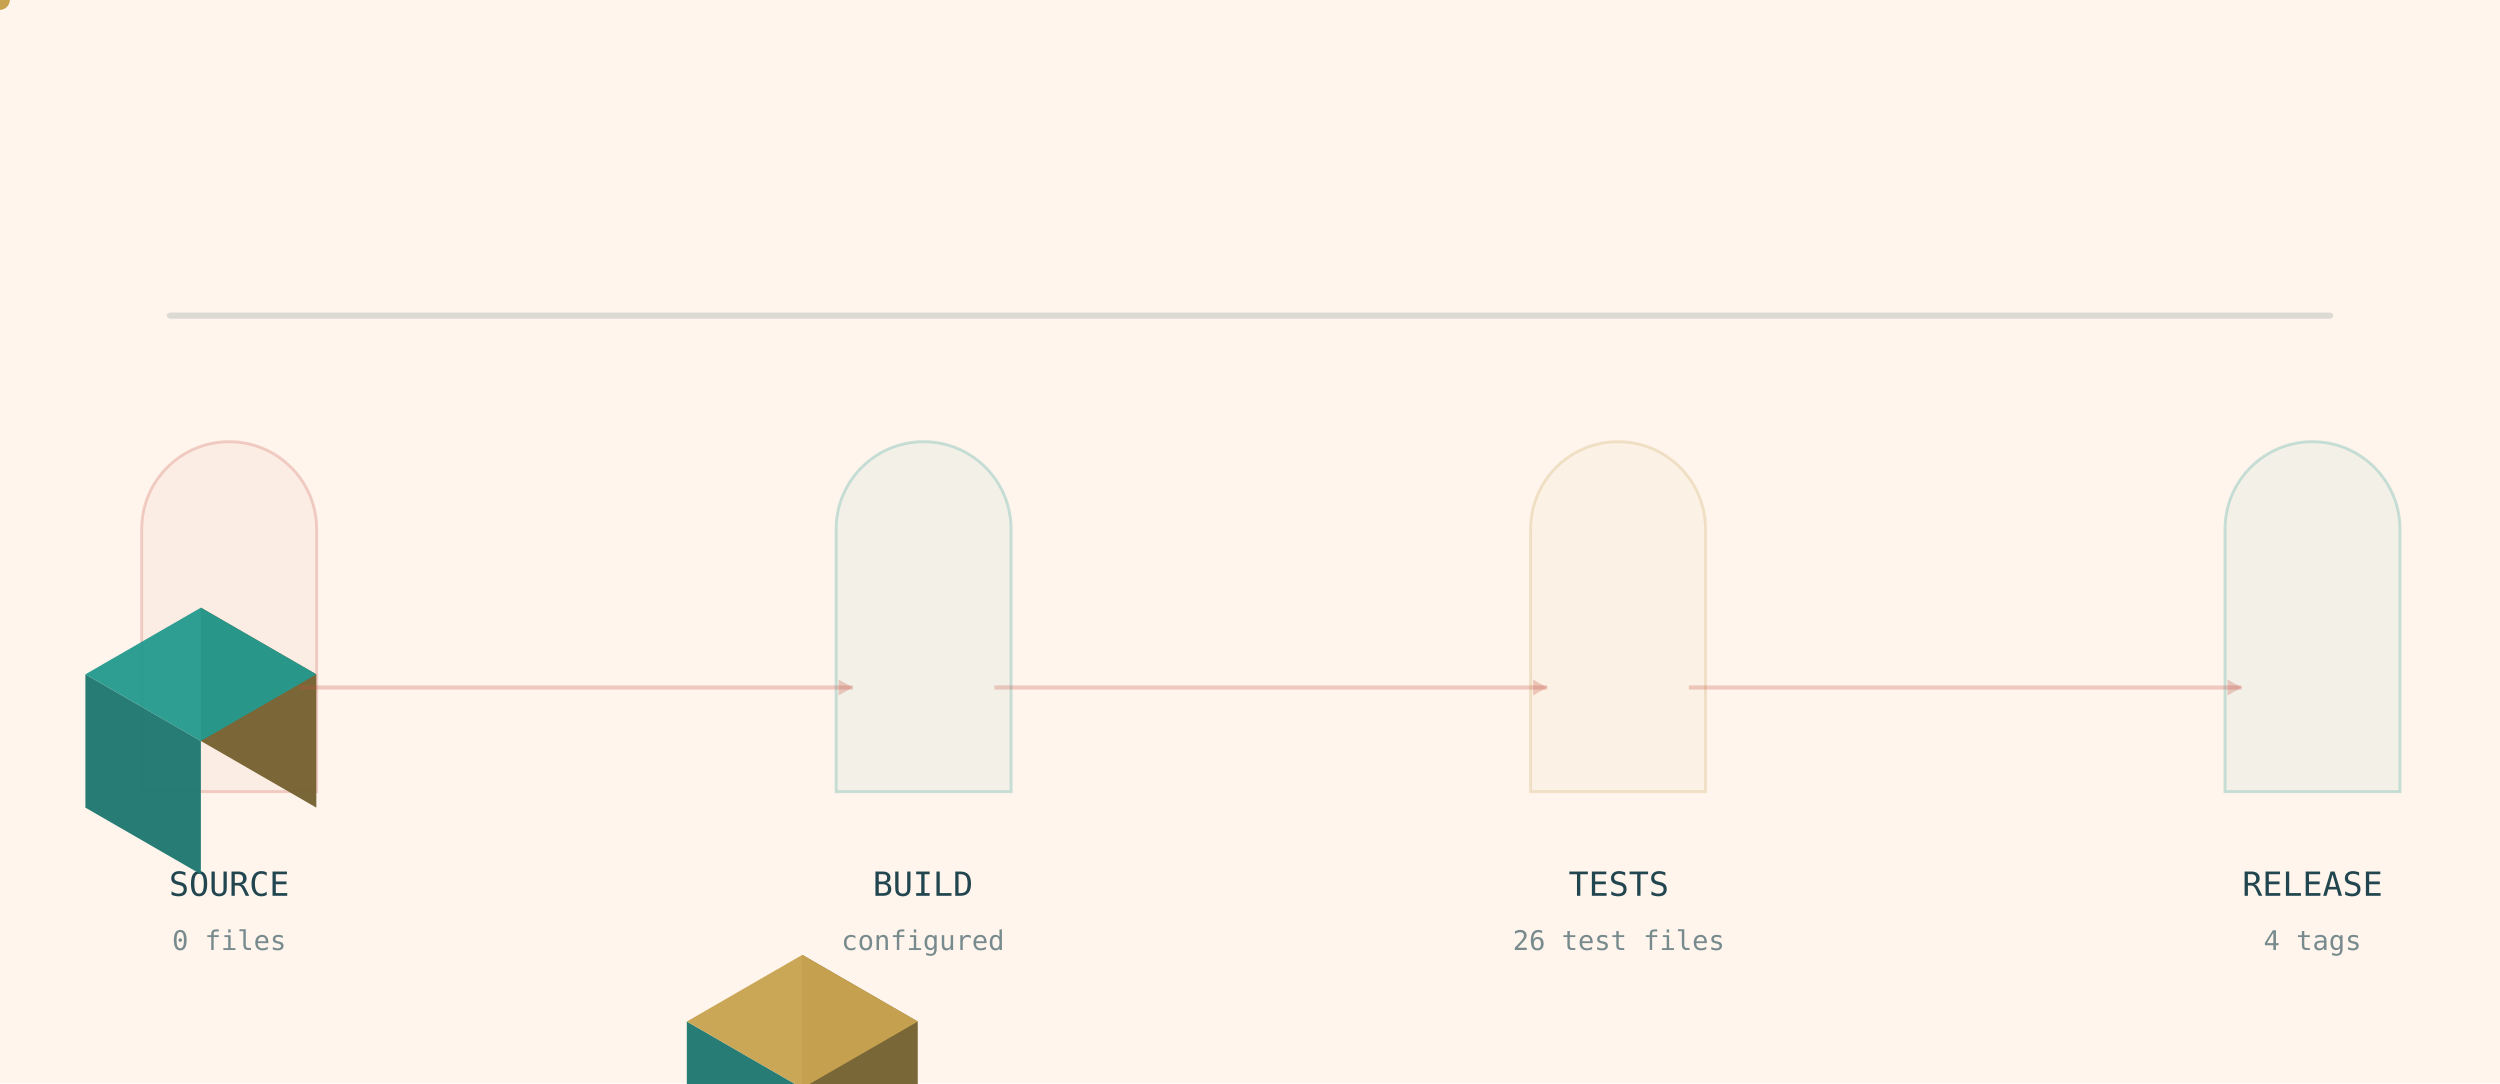
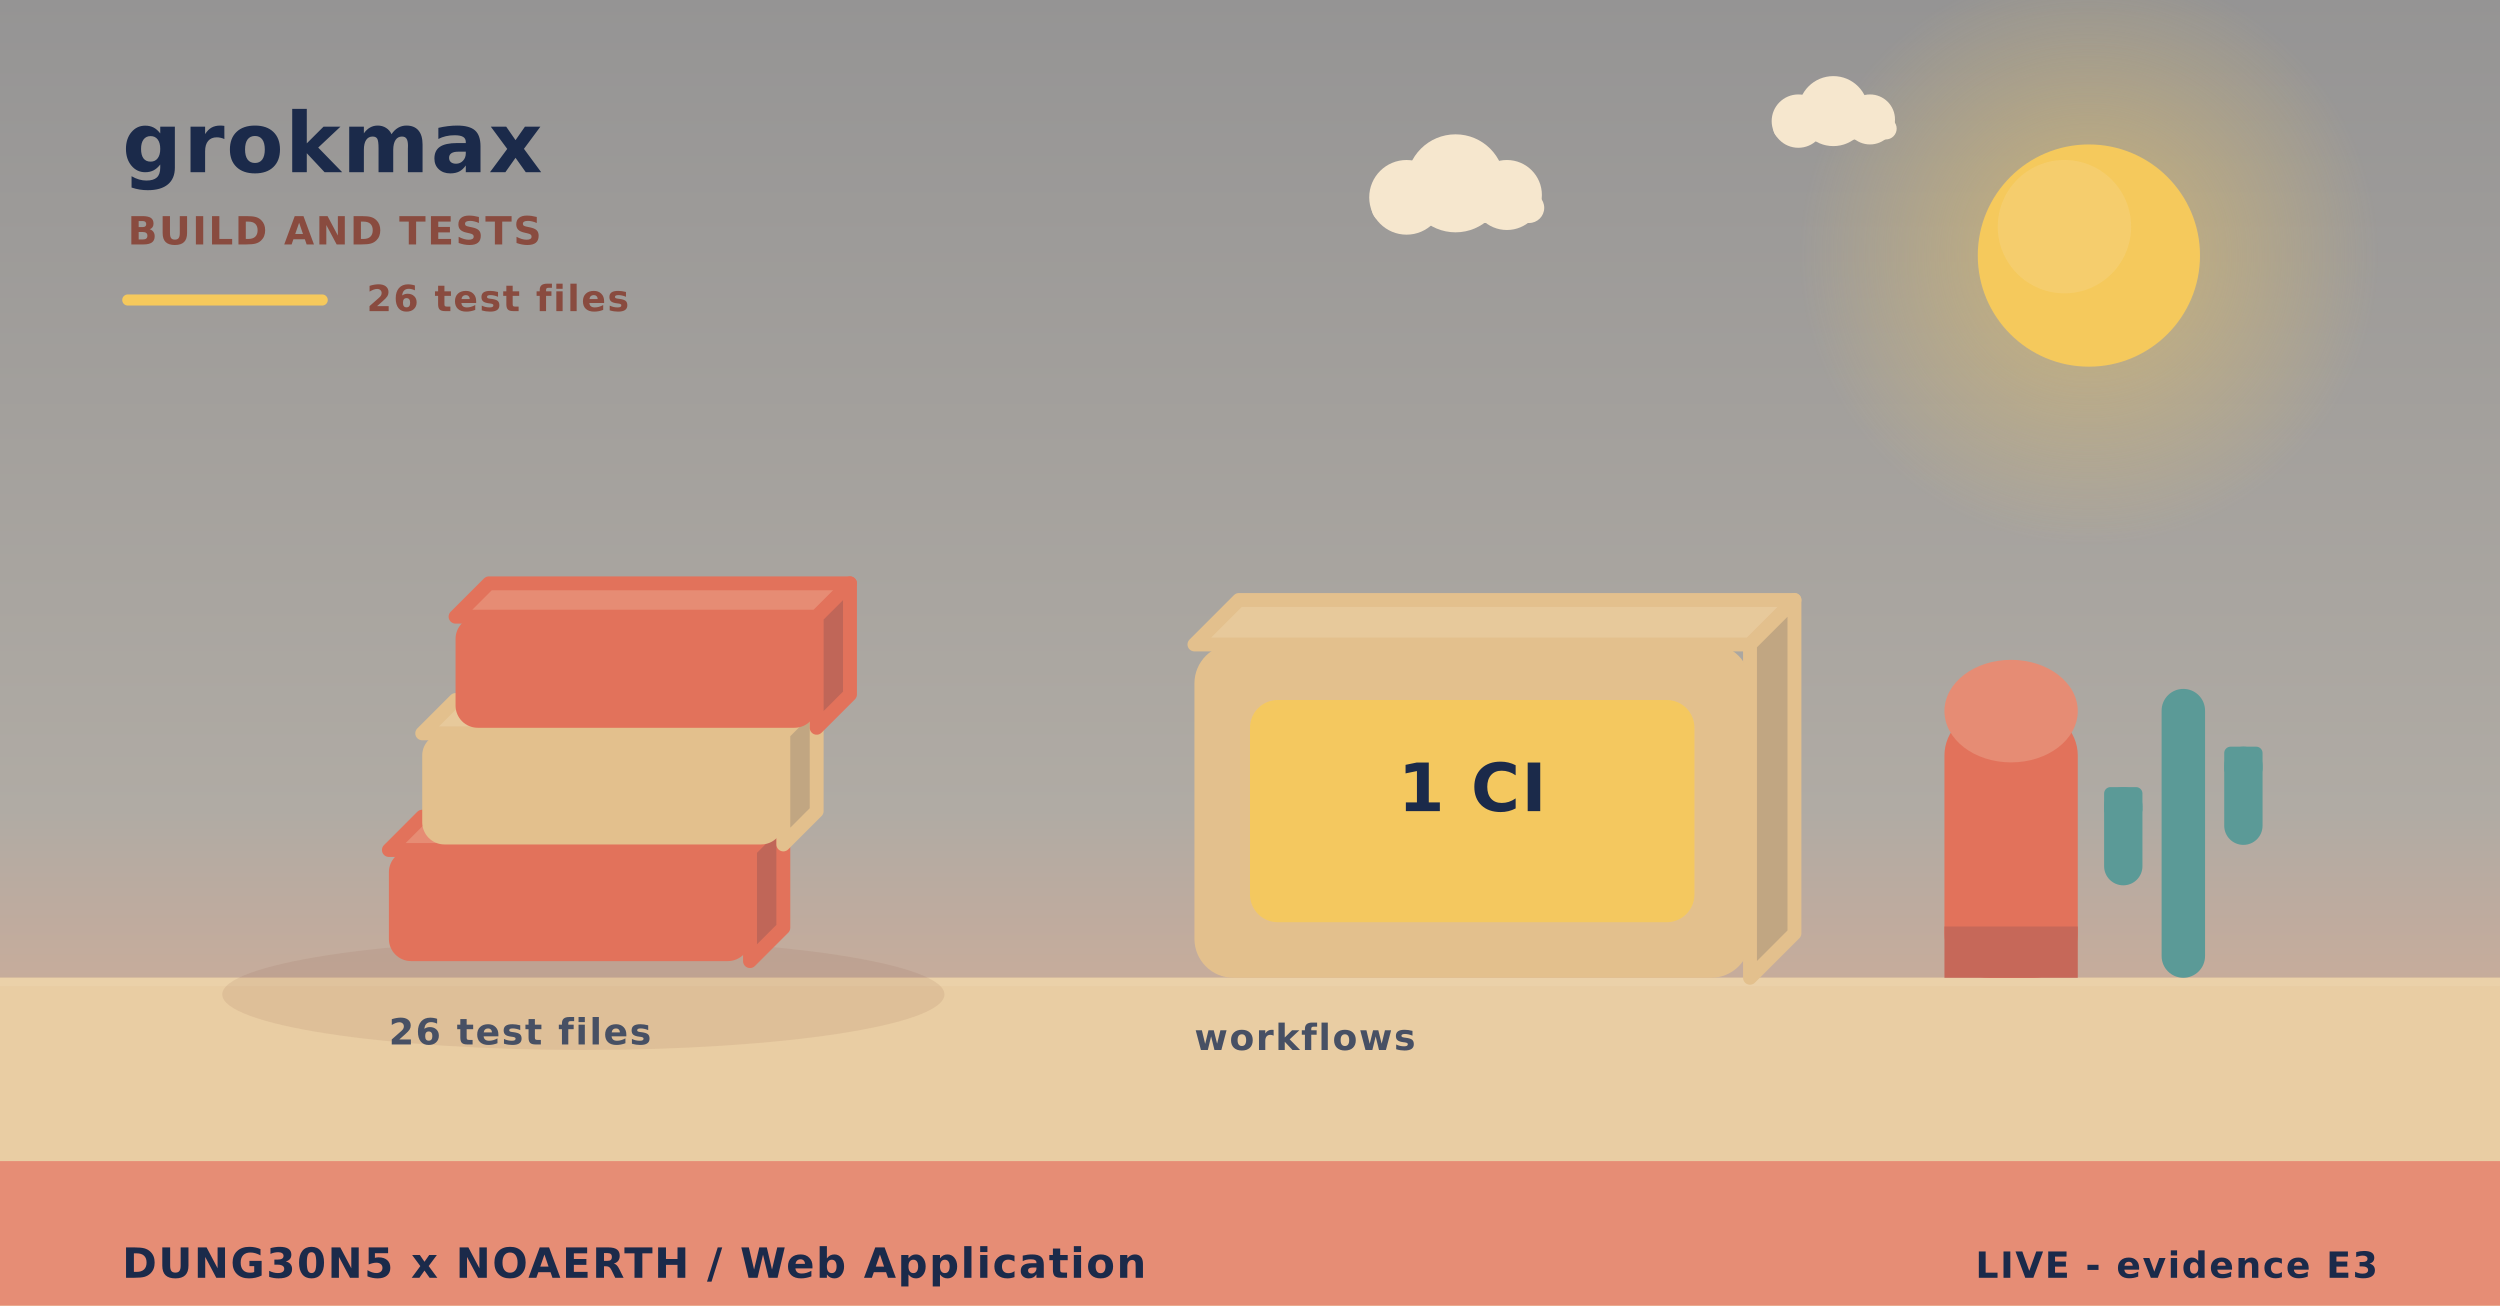
- <svg xmlns="http://www.w3.org/2000/svg" viewBox="0 0 1200 520" width="1200" height="520" role="img" aria-label="grokmax build evidence">
-   <rect width="1200" height="520" fill="#fff5ed" />
-   <defs>
-     <linearGradient id="gb" x1="0" y1="0" x2="1" y2="1">
-       <stop offset="0%" stop-color="#c75346" />
-       <stop offset="100%" stop-color="#24998e" />
-     </linearGradient>
-   </defs>
-   <rect x="80.00" y="150.00" width="1040.00" height="3.00" rx="2.00" fill="rgba(9,52,63,0.140)" opacity="1.00" />
-   <path d="M68.00,380.00 L68.00,254.00 A42.00,42.00 0 0 1 152.00,254.00 L152.00,380.00 Z" fill="rgba(199,83,70,0.100)" opacity="0.55" stroke="rgba(199,83,70,0.450)" stroke-width="1.4" />
-   <polygon points="-192.26,189.00 -136.83,221.00 -136.83,157.00 -192.26,125.00" fill="#735f2e" opacity="0.95" />
-   <polygon points="-247.68,221.00 -192.26,253.00 -192.26,189.00 -247.68,157.00" fill="#1c776f" opacity="0.95" />
-   <polygon points="-192.26,125.00 -136.83,157.00 -192.26,189.00 -247.68,157.00" fill="#c75346" opacity="0.95" />
-   <text x="110" y="430" font-family="ui-monospace,Menlo,monospace" font-size="16" fill="rgba(9,52,63,0.900)" text-anchor="middle">SOURCE</text>
-   <text x="110" y="456" font-family="ui-monospace,Menlo,monospace" font-size="13" fill="rgba(9,52,63,0.550)" text-anchor="middle">0 files</text>
-   <path d="M401.33,380.00 L401.33,254.00 A42.00,42.00 0 0 1 485.33,254.00 L485.33,380.00 Z" fill="rgba(36,153,142,0.100)" opacity="0.55" stroke="rgba(36,153,142,0.450)" stroke-width="1.4" />
-   <polygon points="96.42,355.67 151.84,387.67 151.84,323.67 96.42,291.67" fill="#735f2e" opacity="0.95" />
-   <polygon points="40.99,387.67 96.42,419.67 96.42,355.67 40.99,323.67" fill="#1c776f" opacity="0.95" />
-   <polygon points="96.42,291.67 151.84,323.67 96.42,355.67 40.99,323.67" fill="#24998e" opacity="0.95" />
-   <text x="443" y="430" font-family="ui-monospace,Menlo,monospace" font-size="16" fill="rgba(9,52,63,0.900)" text-anchor="middle">BUILD</text>
-   <text x="443" y="456" font-family="ui-monospace,Menlo,monospace" font-size="13" fill="rgba(9,52,63,0.550)" text-anchor="middle">configured</text>
-   <line x1="144.00" y1="330.00" x2="409.33" y2="330.00" stroke="rgba(199,83,70,0.500)" stroke-width="2.00" opacity="0.55" />
-   <polygon points="409.33,330.00 402.53,326.20 402.53,333.80" fill="rgba(199,83,70,0.500)" opacity="0.55" />
-   <g opacity="0.9">
-     <circle cx="0.00" cy="0.00" r="4.60" fill="#c7a350" opacity="1.00" />
-     <animateTransform attributeName="transform" type="translate" values="144.00,330.00 409.33,330.00" dur="5.5s" begin="0.0s" repeatCount="indefinite" />
-     <animateTransform attributeName="transform" type="translate" values="409.33,330.00 144.00,330.00" dur="5.5s" begin="2.75s" repeatCount="indefinite" />
+ <svg xmlns="http://www.w3.org/2000/svg" width="900" height="470" viewBox="0 0 900 470" role="img" aria-label="grokmax - how it is verified">
+   <linearGradient id="skyb" x1="0" y1="0" x2="0" y2="1">
+     <stop offset="0" stop-color="#959494" />
+     <stop offset="0.62" stop-color="#b0aba4" />
+     <stop offset="1" stop-color="#f3ad8a" />
+   </linearGradient>
+   <rect width="900" height="470" fill="url(#skyb)" />
+   <radialGradient id="sunb">
+     <stop offset="0.35" stop-color="#f5c95c" stop-opacity="0.34" />
+     <stop offset="1" stop-color="#f5c95c" stop-opacity="0" />
+   </radialGradient>
+   <circle cx="752" cy="92" r="104" fill="url(#sunb)" />
+   <circle cx="752" cy="92" r="40" fill="#f5c95c" />
+   <circle cx="743.2" cy="81.6" r="24" fill="#f5d27e" opacity="0.5" />
+   <g>
+     <circle cx="524" cy="66" r="17.64" fill="#f6e7ce" />
+     <circle cx="506.36" cy="71.04" r="13.44" fill="#f6e7ce" />
+     <circle cx="542.48" cy="70.2" r="12.6" fill="#f6e7ce" />
+     <rect x="493.76" y="69.36" width="62.16" height="10.92" rx="5.46" fill="#f6e7ce" />
+     <animateTransform attributeName="transform" type="translate" values="0 0;24 0;0 0" dur="36s" begin="0s" repeatCount="indefinite" />
  </g>
-   <path d="M734.67,380.00 L734.67,254.00 A42.00,42.00 0 0 1 818.67,254.00 L818.67,380.00 Z" fill="rgba(199,163,80,0.100)" opacity="0.55" stroke="rgba(199,163,80,0.450)" stroke-width="1.4" />
-   <polygon points="385.09,522.33 440.52,554.33 440.52,490.33 385.09,458.33" fill="#735f2e" opacity="0.95" />
-   <polygon points="329.67,554.33 385.09,586.33 385.09,522.33 329.67,490.33" fill="#1c776f" opacity="0.95" />
-   <polygon points="385.09,458.33 440.52,490.33 385.09,522.33 329.67,490.33" fill="#c7a350" opacity="0.95" />
-   <text x="777" y="430" font-family="ui-monospace,Menlo,monospace" font-size="16" fill="rgba(9,52,63,0.900)" text-anchor="middle">TESTS</text>
-   <text x="777" y="456" font-family="ui-monospace,Menlo,monospace" font-size="13" fill="rgba(9,52,63,0.550)" text-anchor="middle">26 test files</text>
-   <line x1="477.33" y1="330.00" x2="742.67" y2="330.00" stroke="rgba(199,83,70,0.500)" stroke-width="2.00" opacity="0.55" />
-   <polygon points="742.67,330.00 735.87,326.20 735.87,333.80" fill="rgba(199,83,70,0.500)" opacity="0.55" />
-   <g opacity="0.9">
-     <circle cx="0.00" cy="0.00" r="4.60" fill="#c7a350" opacity="1.00" />
-     <animateTransform attributeName="transform" type="translate" values="477.33,330.00 742.67,330.00" dur="5.5s" begin="0.4s" repeatCount="indefinite" />
-     <animateTransform attributeName="transform" type="translate" values="742.67,330.00 477.33,330.00" dur="5.5s" begin="3.15s" repeatCount="indefinite" />
+   <g>
+     <circle cx="660" cy="40" r="12.6" fill="#f6e7ce" />
+     <circle cx="647.4" cy="43.6" r="9.6" fill="#f6e7ce" />
+     <circle cx="673.2" cy="43" r="9" fill="#f6e7ce" />
+     <rect x="638.4" y="42.4" width="44.4" height="7.8" rx="3.9" fill="#f6e7ce" />
+     <animateTransform attributeName="transform" type="translate" values="0 0;-18 0;0 0" dur="46s" begin="3s" repeatCount="indefinite" />
  </g>
-   <path d="M1068.00,380.00 L1068.00,254.00 A42.00,42.00 0 0 1 1152.00,254.00 L1152.00,380.00 Z" fill="rgba(36,153,142,0.100)" opacity="0.55" stroke="rgba(36,153,142,0.450)" stroke-width="1.4" />
-   <polygon points="673.77,689.00 729.19,721.00 729.19,657.00 673.77,625.00" fill="#735f2e" opacity="0.95" />
-   <polygon points="618.34,721.00 673.77,753.00 673.77,689.00 618.34,657.00" fill="#1c776f" opacity="0.95" />
-   <polygon points="673.77,625.00 729.19,657.00 673.77,689.00 618.34,657.00" fill="#24998e" opacity="0.95" />
-   <text x="1110" y="430" font-family="ui-monospace,Menlo,monospace" font-size="16" fill="rgba(9,52,63,0.900)" text-anchor="middle">RELEASE</text>
-   <text x="1110" y="456" font-family="ui-monospace,Menlo,monospace" font-size="13" fill="rgba(9,52,63,0.550)" text-anchor="middle">4 tags</text>
-   <line x1="810.67" y1="330.00" x2="1076.00" y2="330.00" stroke="rgba(199,83,70,0.500)" stroke-width="2.00" opacity="0.55" />
-   <polygon points="1076.00,330.00 1069.20,326.20 1069.20,333.80" fill="rgba(199,83,70,0.500)" opacity="0.55" />
-   <g opacity="0.9">
-     <circle cx="0.00" cy="0.00" r="4.60" fill="#c7a350" opacity="1.00" />
-     <animateTransform attributeName="transform" type="translate" values="810.67,330.00 1076.00,330.00" dur="5.5s" begin="0.8s" repeatCount="indefinite" />
-     <animateTransform attributeName="transform" type="translate" values="1076.00,330.00 810.67,330.00" dur="5.5s" begin="3.55s" repeatCount="indefinite" />
+   <rect x="0" y="352" width="900" height="118" fill="#e9cda3" />
+   <rect x="0" y="352" width="900" height="3" fill="#ebd1a9" />
+   <text x="44" y="62" font-family="Verdana,DejaVu Sans,sans-serif" font-size="30" font-weight="700" letter-spacing="0.6" fill="#1b2a4a" text-anchor="start">grokmax</text>
+   <text x="46" y="88" font-family="Verdana,DejaVu Sans,sans-serif" font-size="14" font-weight="700" letter-spacing="0.6" fill="#894b3f" text-anchor="start">BUILD AND TESTS</text>
+   <rect x="44" y="106" width="74" height="4" rx="2" fill="#f5c95c" />
+   <text x="132" y="112" font-family="Verdana,DejaVu Sans,sans-serif" font-size="13" font-weight="700" letter-spacing="0.6" fill="#894b3f" text-anchor="start">26 test files</text>
+   <ellipse cx="210" cy="358" rx="130" ry="20" fill="rgba(138,90,68,0.11)" />
+   <g>
+     <path d="M140,306 L270,306 L282,294 L152,294 Z" fill="#e68c74" stroke="#e2725b" stroke-width="5" stroke-linejoin="round" />
+     <path d="M270,306 L282,294 L282,334 L270,346 Z" fill="#c06658" stroke="#e2725b" stroke-width="5" stroke-linejoin="round" />
+     <rect x="140" y="306" width="130" height="40" rx="8" fill="#e2725b" />
+     <animateTransform attributeName="transform" type="translate" values="0 10;0 0" dur="0.8s" begin="0.5s" fill="freeze" />
  </g>
+   <g>
+     <path d="M152,264 L282,264 L294,252 L164,252 Z" fill="#e7c99b" stroke="#e3c08d" stroke-width="5" stroke-linejoin="round" />
+     <path d="M282,264 L294,252 L294,292 L282,304 Z" fill="#c1a682" stroke="#e3c08d" stroke-width="5" stroke-linejoin="round" />
+     <rect x="152" y="264" width="130" height="40" rx="8" fill="#e3c08d" />
+     <animateTransform attributeName="transform" type="translate" values="0 10;0 0" dur="0.8s" begin="0.34s" fill="freeze" />
+   </g>
+   <g>
+     <path d="M164,222 L294,222 L306,210 L176,210 Z" fill="#e68c74" stroke="#e2725b" stroke-width="5" stroke-linejoin="round" />
+     <path d="M294,222 L306,210 L306,250 L294,262 Z" fill="#c06658" stroke="#e2725b" stroke-width="5" stroke-linejoin="round" />
+     <rect x="164" y="222" width="130" height="40" rx="8" fill="#e2725b" />
+     <animateTransform attributeName="transform" type="translate" values="0 10;0 0" dur="0.8s" begin="0.18s" fill="freeze" />
+   </g>
+   <text x="140" y="376" font-family="Verdana,DejaVu Sans,sans-serif" font-size="13" font-weight="700" letter-spacing="0.6" fill="#475064" text-anchor="start">26 test files</text>
+   <path d="M430,232 L630,232 L646,216 L446,216 Z" fill="#e7c99b" stroke="#e3c08d" stroke-width="5" stroke-linejoin="round" />
+   <path d="M630,232 L646,216 L646,336 L630,352 Z" fill="#c1a682" stroke="#e3c08d" stroke-width="5" stroke-linejoin="round" />
+   <rect x="430" y="232" width="200" height="120" rx="14" fill="#e3c08d" />
+   <rect x="450" y="252" width="160" height="80" rx="10" fill="#f5c95c" opacity="0.94" />
+   <text x="530" y="292" font-family="Verdana,DejaVu Sans,sans-serif" font-size="24" font-weight="700" letter-spacing="0.6" fill="#1b2a4a" text-anchor="middle">1 CI</text>
+   <g>
+     <text x="430" y="378" font-family="Verdana,DejaVu Sans,sans-serif" font-size="13" font-weight="700" letter-spacing="0.6" fill="#475064" text-anchor="start">workflows</text>
+     <animate attributeName="opacity" values="0.55;1;0.55" dur="4.6s" begin="0s" repeatCount="indefinite" />
+   </g>
+   <rect x="700" y="256" width="48" height="96" rx="16" fill="#e2725b" />
+   <ellipse cx="724" cy="256" rx="24" ry="18.46" fill="#e68c74" />
+   <rect x="700" y="333.54" width="48" height="18.46" fill="#c66859" />
+   <rect x="778.18" y="248" width="15.64" height="104" rx="7.82" fill="#5b9a97" />
+   <rect x="757.48" y="283.36" width="13.8" height="35.36" rx="6.9" fill="#5b9a97" />
+   <rect x="757.48" y="283.36" width="13.8" height="10.4" rx="2.3" fill="#5b9a97" />
+   <rect x="800.72" y="268.8" width="13.8" height="35.36" rx="6.9" fill="#5b9a97" />
+   <rect x="800.72" y="268.8" width="13.8" height="10.4" rx="2.3" fill="#5b9a97" />
+   <rect x="0" y="418" width="900" height="52" rx="0" fill="#e68972" opacity="0.94" />
+   <text x="44" y="460" font-family="Verdana,DejaVu Sans,sans-serif" font-size="15" font-weight="700" letter-spacing="0.6" fill="#1b2a4a" text-anchor="start">DUNG30N5 x NOAERTH  /  Web Application</text>
+   <text x="856" y="460" font-family="Verdana,DejaVu Sans,sans-serif" font-size="13" font-weight="700" letter-spacing="0.6" fill="#1b2a4a" text-anchor="end">LIVE  -  evidence E3</text>
</svg>
